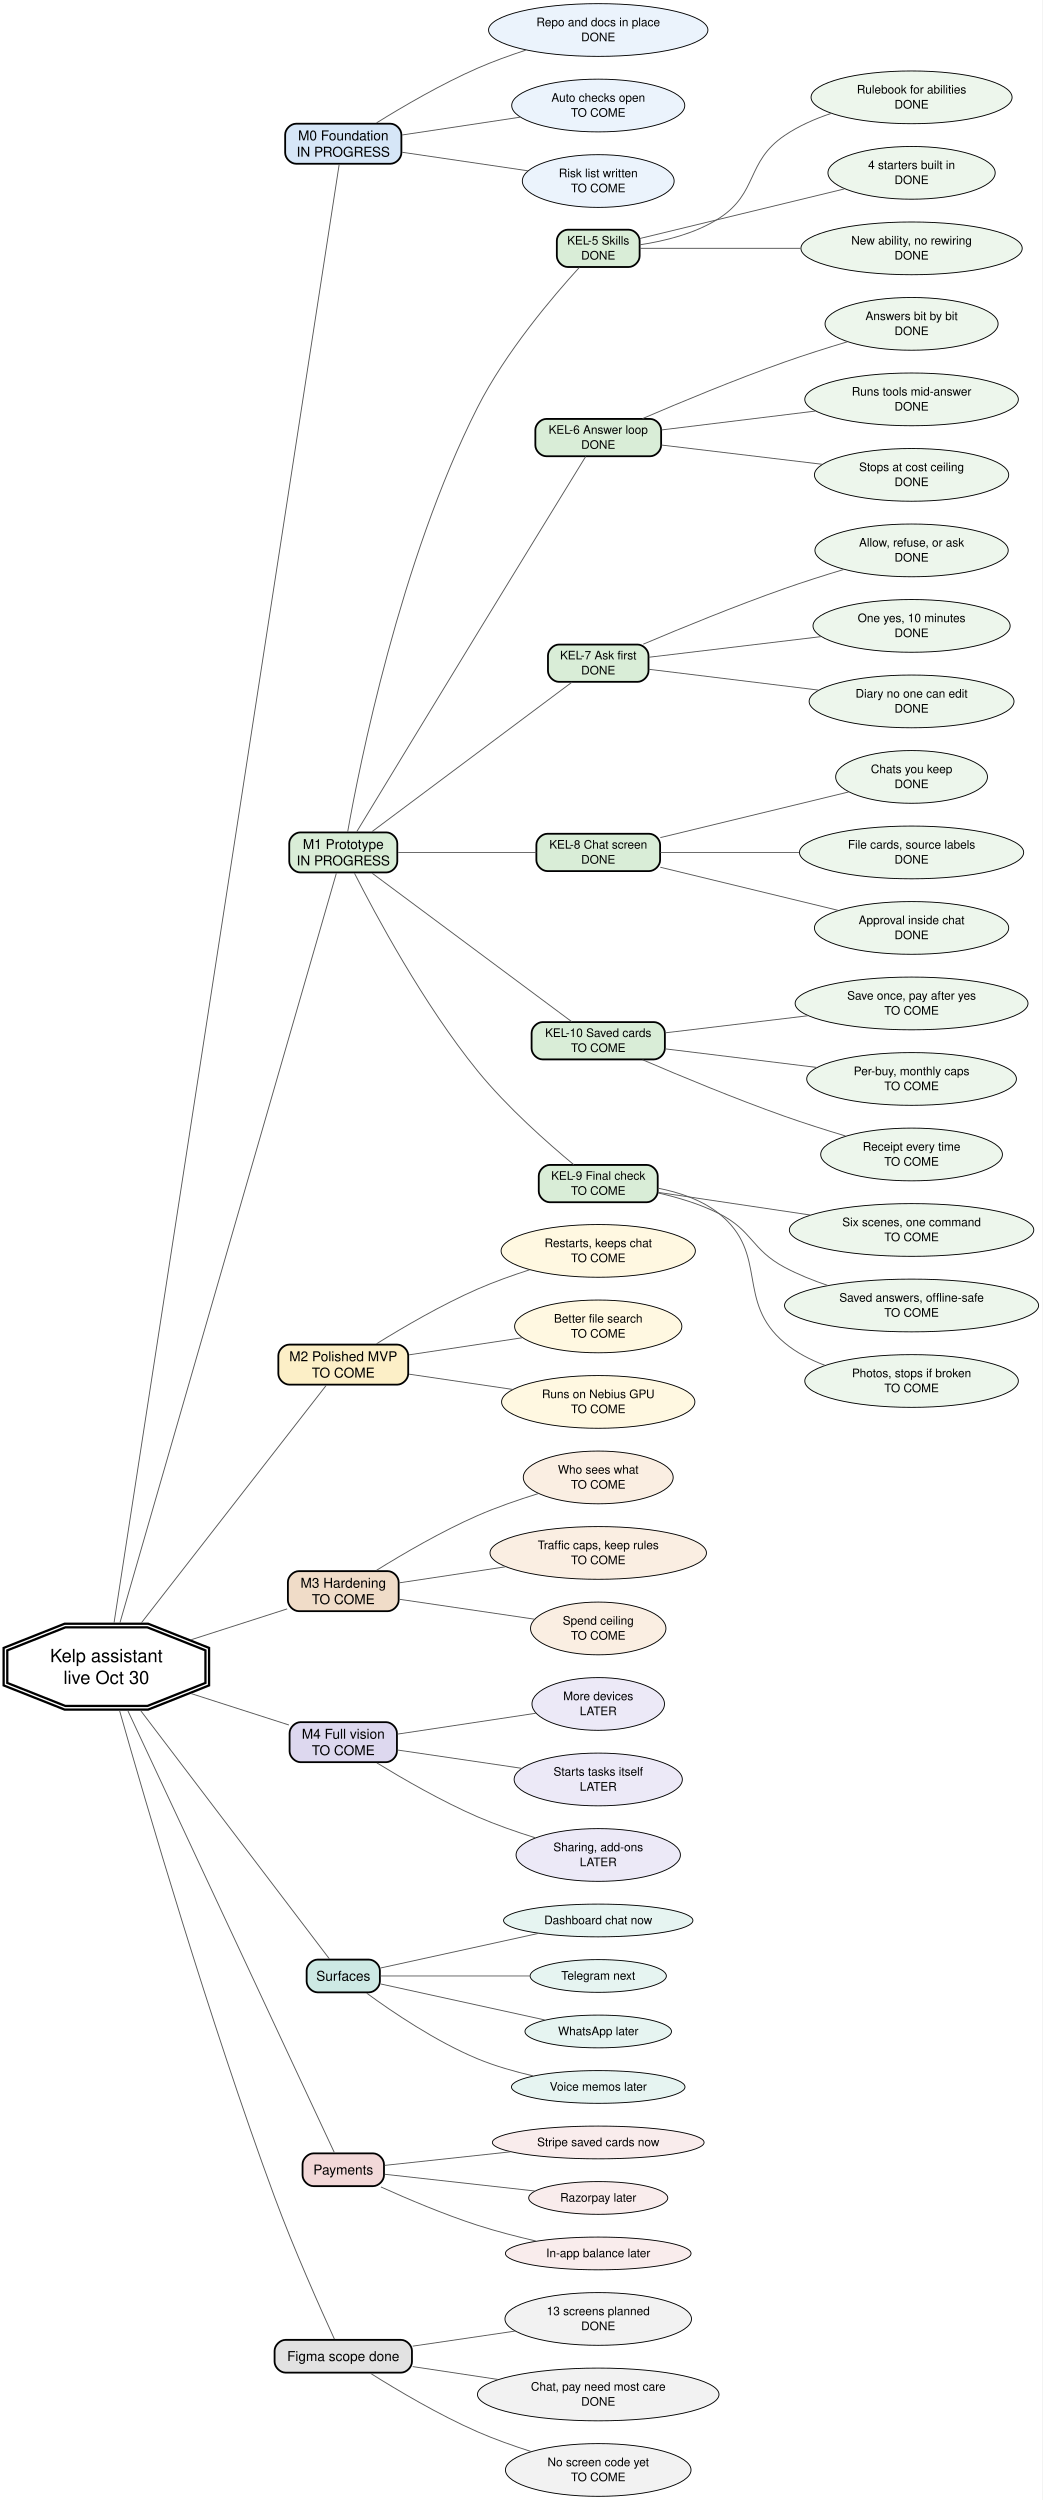
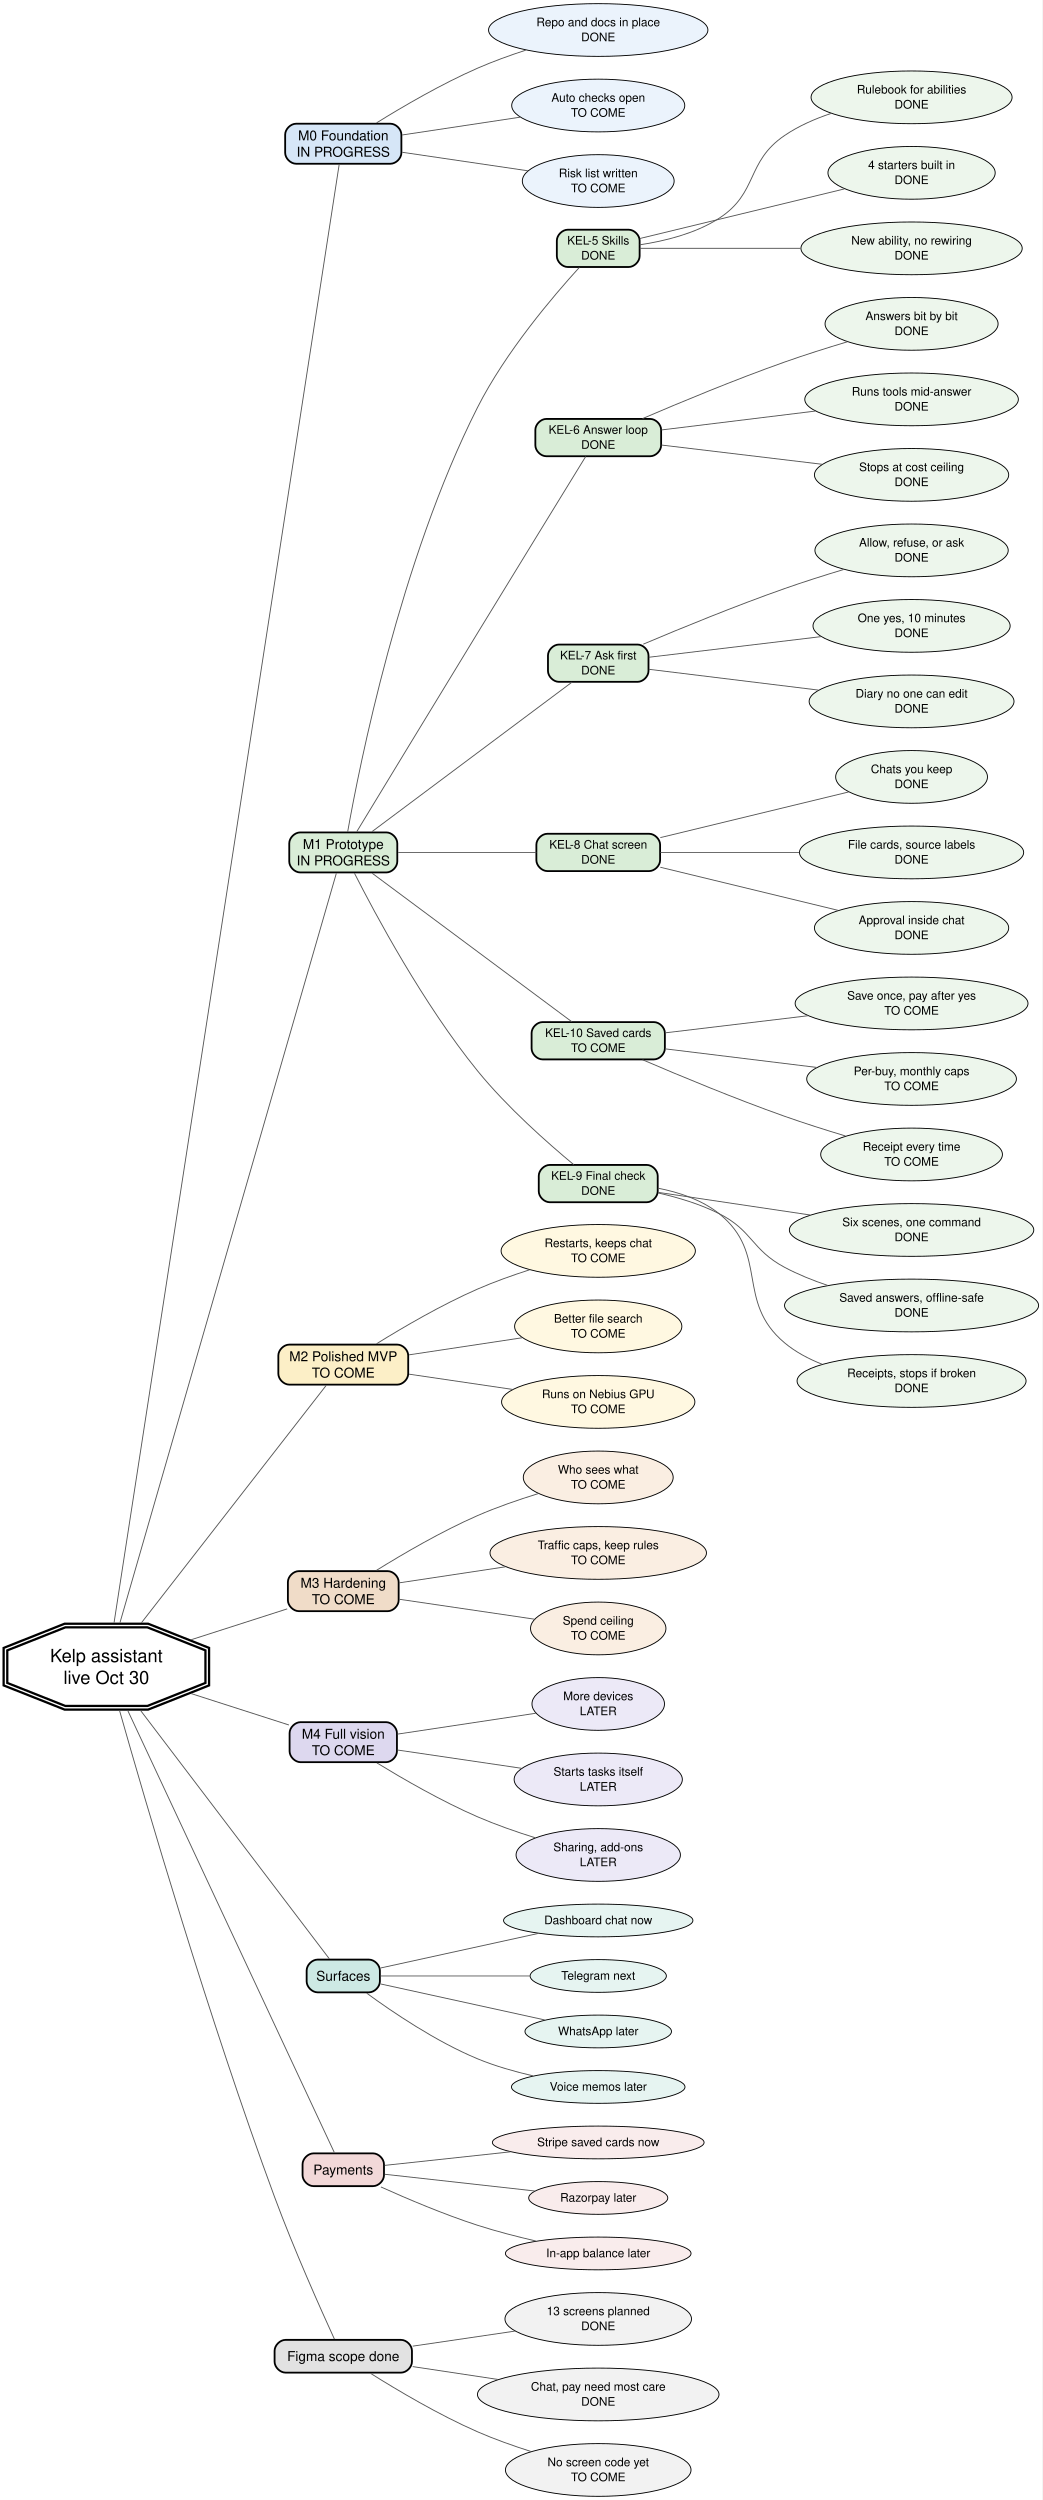
<svg xmlns="http://www.w3.org/2000/svg" xmlns:xlink="http://www.w3.org/1999/xlink" width="1146pt" height="2748pt" viewBox="0.00 0.00 1146.00 2748.00">
  <g id="graph0" class="graph" transform="scale(1 1) rotate(0) translate(4 2743.98)">
    <polygon fill="white" stroke="none" points="-4,4 -4,-2743.98 1141.65,-2743.98 1141.65,4 -4,4" />
    <g id="node1" class="node">
      <g id="a_node1">
        <a xlink:href="#top" xlink:title="Private assistant you talk to from a dashboard. Target live Oct 30.">
          <polygon fill="white" stroke="black" stroke-width="2.5" points="221.82,-894.1 221.82,-929.89 158.03,-955.19 67.8,-955.19 4,-929.89 4,-894.1 67.8,-868.79 158.03,-868.79 221.82,-894.1" />
          <polygon fill="none" stroke="black" stroke-width="2.5" points="225.82,-891.38 225.82,-932.6 158.79,-959.19 67.04,-959.19 0,-932.6 0,-891.38 67.04,-864.79 158.79,-864.79 225.82,-891.38" />
          <text xml:space="preserve" text-anchor="middle" x="112.91" y="-916.99" font-family="Helvetica,sans-Serif" font-size="20.00">Kelp assistant</text>
          <text xml:space="preserve" text-anchor="middle" x="112.91" y="-892.99" font-family="Helvetica,sans-Serif" font-size="20.00">live Oct 30</text>
        </a>
      </g>
    </g>
    <g id="node2" class="node">
      <g id="a_node2">
        <a xlink:href="#m0" xlink:title="Stage 0: shared code, docs, checks, risk list. In progress.">
          <path fill="#d6e6f7" stroke="black" stroke-width="2" d="M425.2,-2607.99C425.2,-2607.99 321.45,-2607.99 321.45,-2607.99 315.45,-2607.99 309.45,-2601.99 309.45,-2595.99 309.45,-2595.99 309.45,-2575.99 309.45,-2575.99 309.45,-2569.99 315.45,-2563.99 321.45,-2563.99 321.45,-2563.99 425.2,-2563.99 425.2,-2563.99 431.2,-2563.99 437.2,-2569.99 437.2,-2575.99 437.2,-2575.99 437.2,-2595.99 437.2,-2595.99 437.2,-2601.99 431.2,-2607.99 425.2,-2607.99" />
          <text xml:space="preserve" text-anchor="middle" x="373.32" y="-2589.74" font-family="Helvetica,sans-Serif" font-size="15.00">M0 Foundation</text>
          <text xml:space="preserve" text-anchor="middle" x="373.32" y="-2571.74" font-family="Helvetica,sans-Serif" font-size="15.00">IN PROGRESS</text>
        </a>
      </g>
    </g>
    <g id="edge1" class="edge">
      <path fill="none" stroke="#555555" d="M121.37,-960.29C160.49,-1213.71 341.32,-2385.15 368.82,-2563.26" />
    </g>
    <g id="node3" class="node">
      <g id="a_node3">
        <a xlink:href="#m1" xlink:title="Stage 1: ask, answer, approve, pay, demo. In progress.">
          <path fill="#d9edd7" stroke="black" stroke-width="2" d="M420.7,-1828.99C420.7,-1828.99 325.95,-1828.99 325.95,-1828.99 319.95,-1828.99 313.95,-1822.99 313.95,-1816.99 313.95,-1816.99 313.95,-1796.99 313.95,-1796.99 313.95,-1790.99 319.95,-1784.99 325.95,-1784.99 325.95,-1784.99 420.7,-1784.99 420.7,-1784.99 426.7,-1784.99 432.7,-1790.99 432.7,-1796.99 432.7,-1796.99 432.7,-1816.99 432.7,-1816.99 432.7,-1822.99 426.7,-1828.99 420.7,-1828.99" />
          <text xml:space="preserve" text-anchor="middle" x="373.32" y="-1810.74" font-family="Helvetica,sans-Serif" font-size="15.00">M1 Prototype</text>
          <text xml:space="preserve" text-anchor="middle" x="373.32" y="-1792.74" font-family="Helvetica,sans-Serif" font-size="15.00">IN PROGRESS</text>
        </a>
      </g>
    </g>
    <g id="edge2" class="edge">
      <path fill="none" stroke="#555555" d="M127.9,-960.43C175.71,-1126.02 331.58,-1665.86 365.69,-1784.01" />
    </g>
    <g id="node4" class="node">
      <g id="a_node4">
        <a xlink:href="#m2" xlink:title="Stage 2: survives ordinary use. Agreed, not started.">
          <path fill="#fcefc7" stroke="black" stroke-width="2" d="M432.7,-1265.99C432.7,-1265.99 313.95,-1265.99 313.95,-1265.99 307.95,-1265.99 301.95,-1259.99 301.95,-1253.99 301.95,-1253.99 301.95,-1233.99 301.95,-1233.99 301.95,-1227.99 307.95,-1221.99 313.95,-1221.99 313.95,-1221.99 432.7,-1221.99 432.7,-1221.99 438.7,-1221.99 444.7,-1227.99 444.7,-1233.99 444.7,-1233.99 444.7,-1253.99 444.7,-1253.99 444.7,-1259.99 438.7,-1265.99 432.7,-1265.99" />
          <text xml:space="preserve" text-anchor="middle" x="373.32" y="-1247.74" font-family="Helvetica,sans-Serif" font-size="15.00">M2 Polished MVP</text>
          <text xml:space="preserve" text-anchor="middle" x="373.32" y="-1229.74" font-family="Helvetica,sans-Serif" font-size="15.00">TO COME</text>
        </a>
      </g>
    </g>
    <g id="edge3" class="edge">
      <path fill="none" stroke="#555555" d="M151.49,-960.27C208.04,-1032.92 312.84,-1167.57 354.54,-1221.14" />
    </g>
    <g id="node5" class="node">
      <g id="a_node5">
        <a xlink:href="#m3" xlink:title="Stage 3: privacy and cost promises hold. Agreed, not started.">
          <path fill="#f0dcc8" stroke="black" stroke-width="2" d="M422.2,-1016.99C422.2,-1016.99 324.45,-1016.99 324.45,-1016.99 318.45,-1016.99 312.45,-1010.99 312.45,-1004.99 312.45,-1004.99 312.45,-984.99 312.45,-984.99 312.45,-978.99 318.45,-972.99 324.45,-972.99 324.45,-972.99 422.2,-972.99 422.2,-972.99 428.2,-972.99 434.2,-978.99 434.2,-984.99 434.2,-984.99 434.2,-1004.99 434.2,-1004.99 434.2,-1010.99 428.2,-1016.99 422.2,-1016.99" />
          <text xml:space="preserve" text-anchor="middle" x="373.32" y="-998.74" font-family="Helvetica,sans-Serif" font-size="15.00">M3 Hardening</text>
          <text xml:space="preserve" text-anchor="middle" x="373.32" y="-980.74" font-family="Helvetica,sans-Serif" font-size="15.00">TO COME</text>
        </a>
      </g>
    </g>
    <g id="edge4" class="edge">
      <path fill="none" stroke="#555555" d="M206.11,-941.6C241.19,-952.87 280.24,-965.41 311.67,-975.51" />
    </g>
    <g id="node6" class="node">
      <g id="a_node6">
        <a xlink:href="#m4" xlink:title="Stage 4: more devices and sharing. Direction, not a deadline.">
          <path fill="#ddd8ef" stroke="black" stroke-width="2" d="M420.32,-850.99C420.32,-850.99 326.32,-850.99 326.32,-850.99 320.32,-850.99 314.32,-844.99 314.32,-838.99 314.32,-838.99 314.32,-818.99 314.32,-818.99 314.32,-812.99 320.32,-806.99 326.32,-806.99 326.32,-806.99 420.32,-806.99 420.32,-806.99 426.32,-806.99 432.32,-812.99 432.32,-818.99 432.32,-818.99 432.32,-838.99 432.32,-838.99 432.32,-844.99 426.32,-850.99 420.32,-850.99" />
          <text xml:space="preserve" text-anchor="middle" x="373.32" y="-832.74" font-family="Helvetica,sans-Serif" font-size="15.00">M4 Full vision</text>
          <text xml:space="preserve" text-anchor="middle" x="373.32" y="-814.74" font-family="Helvetica,sans-Serif" font-size="15.00">TO COME</text>
        </a>
      </g>
    </g>
    <g id="edge5" class="edge">
      <path fill="none" stroke="#555555" d="M206.11,-882.38C241.91,-870.88 281.85,-858.05 313.61,-847.85" />
    </g>
    <g id="node7" class="node">
      <g id="a_node7">
        <a xlink:href="#surfaces" xlink:title="Where you talk to the assistant: screen now, phone apps later.">
          <path fill="#cde9e4" stroke="black" stroke-width="2" d="M401.57,-589.99C401.57,-589.99 345.07,-589.99 345.07,-589.99 339.07,-589.99 333.07,-583.99 333.07,-577.99 333.07,-577.99 333.07,-565.99 333.07,-565.99 333.07,-559.99 339.07,-553.99 345.07,-553.99 345.07,-553.99 401.57,-553.99 401.57,-553.99 407.57,-553.99 413.57,-559.99 413.57,-565.99 413.57,-565.99 413.57,-577.99 413.57,-577.99 413.57,-583.99 407.57,-589.99 401.57,-589.99" />
          <text xml:space="preserve" text-anchor="middle" x="373.32" y="-566.74" font-family="Helvetica,sans-Serif" font-size="15.00">Surfaces</text>
        </a>
      </g>
    </g>
    <g id="edge6" class="edge">
      <path fill="none" stroke="#555555" d="M150.66,-863.64C208.63,-787.37 318.73,-642.51 357.98,-590.86" />
    </g>
    <g id="node8" class="node">
      <g id="a_node8">
        <a xlink:href="#payments" xlink:title="How money moves: Stripe now, the rest later.">
          <path fill="#f2d8d8" stroke="black" stroke-width="2" d="M406.07,-376.99C406.07,-376.99 340.57,-376.99 340.57,-376.99 334.57,-376.99 328.57,-370.99 328.57,-364.99 328.57,-364.99 328.57,-352.99 328.57,-352.99 328.57,-346.99 334.57,-340.99 340.57,-340.99 340.57,-340.99 406.07,-340.99 406.07,-340.99 412.07,-340.99 418.07,-346.99 418.07,-352.99 418.07,-352.99 418.07,-364.99 418.07,-364.99 418.07,-370.99 412.07,-376.99 406.07,-376.99" />
          <text xml:space="preserve" text-anchor="middle" x="373.32" y="-353.74" font-family="Helvetica,sans-Serif" font-size="15.00">Payments</text>
        </a>
      </g>
    </g>
    <g id="edge7" class="edge">
      <path fill="none" stroke="#555555" d="M136.39,-863.88C190.73,-747.61 327.37,-455.19 363.47,-377.95" />
    </g>
    <g id="node9" class="node">
      <g id="a_node9">
        <a xlink:href="#figma" xlink:title="Screen plan is written. Drawing file is next, no code yet.">
          <path fill="#e2e2e2" stroke="black" stroke-width="2" d="M436.82,-171.99C436.82,-171.99 309.82,-171.99 309.82,-171.99 303.82,-171.99 297.82,-165.99 297.82,-159.99 297.82,-159.99 297.82,-147.99 297.82,-147.99 297.82,-141.99 303.82,-135.99 309.82,-135.99 309.82,-135.99 436.82,-135.99 436.82,-135.99 442.82,-135.99 448.82,-141.99 448.82,-147.99 448.82,-147.99 448.82,-159.99 448.82,-159.99 448.82,-165.99 442.82,-171.99 436.82,-171.99" />
          <text xml:space="preserve" text-anchor="middle" x="373.32" y="-148.74" font-family="Helvetica,sans-Serif" font-size="15.00">Figma scope done</text>
        </a>
      </g>
    </g>
    <g id="edge8" class="edge">
      <path fill="none" stroke="#555555" d="M127.38,-863.85C155.86,-763.41 225.53,-524.61 297.82,-328.99 319.17,-271.23 348.96,-204.75 363.55,-172.91" />
    </g>
    <g id="node10" class="node">
      <g id="a_node10">
        <a xlink:href="#m0" xlink:title="Shared code copy plus docs live. Finished.">
          <ellipse fill="#ebf3fc" stroke="black" cx="653.58" cy="-2710.99" rx="120.56" ry="28.99" />
          <text xml:space="preserve" text-anchor="middle" x="653.58" y="-2715.14" font-family="Helvetica,sans-Serif" font-size="13.00">Repo and docs in place</text>
          <text xml:space="preserve" text-anchor="middle" x="653.58" y="-2698.64" font-family="Helvetica,sans-Serif" font-size="13.00">DONE</text>
        </a>
      </g>
    </g>
    <g id="edge9" class="edge">
      <path fill="none" stroke="#555555" d="M409.97,-2608.96C438.99,-2626.97 481.45,-2651.78 520.82,-2668.99 537.65,-2676.35 556.19,-2683.06 573.91,-2688.85" />
    </g>
    <g id="node11" class="node">
      <g id="a_node11">
        <a xlink:href="#m0" xlink:title="Tests that run on every change. Not started.">
          <ellipse fill="#ebf3fc" stroke="black" cx="653.58" cy="-2627.99" rx="95.11" ry="28.99" />
          <text xml:space="preserve" text-anchor="middle" x="653.58" y="-2632.14" font-family="Helvetica,sans-Serif" font-size="13.00">Auto checks open</text>
          <text xml:space="preserve" text-anchor="middle" x="653.58" y="-2615.64" font-family="Helvetica,sans-Serif" font-size="13.00">TO COME</text>
        </a>
      </g>
    </g>
    <g id="edge10" class="edge">
      <path fill="none" stroke="#555555" d="M438.16,-2595.63C476.59,-2601.43 525.99,-2608.88 567.68,-2615.18" />
    </g>
    <g id="node12" class="node">
      <g id="a_node12">
        <a xlink:href="#m0" xlink:title="Written list of what could go wrong. Not started.">
          <ellipse fill="#ebf3fc" stroke="black" cx="653.58" cy="-2544.99" rx="83.44" ry="28.99" />
          <text xml:space="preserve" text-anchor="middle" x="653.58" y="-2549.14" font-family="Helvetica,sans-Serif" font-size="13.00">Risk list written</text>
          <text xml:space="preserve" text-anchor="middle" x="653.58" y="-2532.64" font-family="Helvetica,sans-Serif" font-size="13.00">TO COME</text>
        </a>
      </g>
    </g>
    <g id="edge11" class="edge">
      <path fill="none" stroke="#555555" d="M438.16,-2576.59C479.24,-2570.53 532.84,-2562.63 576.18,-2556.25" />
    </g>
    <g id="node13" class="node">
      <g id="a_node13">
        <a xlink:href="#kel-5" xlink:title="Rulebook every new ability follows. Finished.">
          <path fill="#d9edd7" stroke="black" stroke-width="2" d="M687.08,-2491.49C687.08,-2491.49 620.08,-2491.49 620.08,-2491.49 614.08,-2491.49 608.08,-2485.49 608.08,-2479.49 608.08,-2479.49 608.08,-2462.49 608.08,-2462.49 608.08,-2456.49 614.08,-2450.49 620.08,-2450.49 620.08,-2450.49 687.08,-2450.49 687.08,-2450.49 693.08,-2450.49 699.08,-2456.49 699.08,-2462.49 699.08,-2462.49 699.08,-2479.49 699.08,-2479.49 699.08,-2485.49 693.08,-2491.49 687.08,-2491.49" />
          <text xml:space="preserve" text-anchor="middle" x="653.58" y="-2475.14" font-family="Helvetica,sans-Serif" font-size="13.00">KEL-5 Skills</text>
          <text xml:space="preserve" text-anchor="middle" x="653.58" y="-2458.64" font-family="Helvetica,sans-Serif" font-size="13.00">DONE</text>
        </a>
      </g>
    </g>
    <g id="edge12" class="edge">
      <path fill="none" stroke="#555555" d="M378.17,-1829.74C390.89,-1901.41 435.73,-2127.74 520.82,-2295.99 551.72,-2357.08 604.31,-2418.78 632.81,-2450.03" />
    </g>
    <g id="node14" class="node">
      <g id="a_node14">
        <a xlink:href="#kel-6" xlink:title="Engine: reads, thinks, answers bit by bit. Merged and reviewed.">
          <path fill="#d9edd7" stroke="black" stroke-width="2" d="M710.71,-2283.49C710.71,-2283.49 596.46,-2283.49 596.46,-2283.49 590.46,-2283.49 584.46,-2277.49 584.46,-2271.49 584.46,-2271.49 584.46,-2254.49 584.46,-2254.49 584.46,-2248.49 590.46,-2242.49 596.46,-2242.49 596.46,-2242.49 710.71,-2242.49 710.71,-2242.49 716.71,-2242.49 722.71,-2248.49 722.71,-2254.49 722.71,-2254.49 722.71,-2271.49 722.71,-2271.49 722.71,-2277.49 716.71,-2283.49 710.71,-2283.49" />
          <text xml:space="preserve" text-anchor="middle" x="653.58" y="-2267.14" font-family="Helvetica,sans-Serif" font-size="13.00">KEL-6 Answer loop</text>
          <text xml:space="preserve" text-anchor="middle" x="653.58" y="-2250.64" font-family="Helvetica,sans-Serif" font-size="13.00">DONE</text>
        </a>
      </g>
    </g>
    <g id="edge13" class="edge">
      <path fill="none" stroke="#555555" d="M388.23,-1829.94C414.23,-1872.8 471.97,-1967.96 520.82,-2047.99 564.39,-2119.36 616.29,-2203.92 639.84,-2242.25" />
    </g>
    <g id="node15" class="node">
      <g id="a_node15">
        <a xlink:href="#kel-7" xlink:title="Checkpoint that asks you before acting. Merged and reviewed.">
          <path fill="#d9edd7" stroke="black" stroke-width="2" d="M696.83,-2035.49C696.83,-2035.49 610.33,-2035.49 610.33,-2035.49 604.33,-2035.49 598.33,-2029.49 598.33,-2023.49 598.33,-2023.49 598.33,-2006.49 598.33,-2006.49 598.33,-2000.49 604.33,-1994.49 610.33,-1994.49 610.33,-1994.49 696.83,-1994.49 696.83,-1994.49 702.83,-1994.49 708.83,-2000.49 708.83,-2006.49 708.83,-2006.49 708.83,-2023.49 708.83,-2023.49 708.83,-2029.49 702.83,-2035.49 696.83,-2035.49" />
          <text xml:space="preserve" text-anchor="middle" x="653.58" y="-2019.14" font-family="Helvetica,sans-Serif" font-size="13.00">KEL-7 Ask first</text>
          <text xml:space="preserve" text-anchor="middle" x="653.58" y="-2002.64" font-family="Helvetica,sans-Serif" font-size="13.00">DONE</text>
        </a>
      </g>
    </g>
    <g id="edge14" class="edge">
      <path fill="none" stroke="#555555" d="M404.9,-1829.85C459.39,-1870.58 572.5,-1955.13 624.87,-1994.27" />
    </g>
    <g id="node16" class="node">
      <g id="a_node16">
        <a xlink:href="#kel-8" xlink:title="Main screen you talk through. Surface merged to main; the browser screen is next.">
          <path fill="#d9edd7" stroke="black" stroke-width="2" d="M709.58,-1827.49C709.58,-1827.49 597.58,-1827.49 597.58,-1827.49 591.58,-1827.49 585.58,-1821.49 585.58,-1815.49 585.58,-1815.49 585.58,-1798.49 585.58,-1798.49 585.58,-1792.49 591.58,-1786.49 597.58,-1786.49 597.58,-1786.49 709.58,-1786.49 709.58,-1786.49 715.58,-1786.49 721.58,-1792.49 721.58,-1798.49 721.58,-1798.49 721.58,-1815.49 721.58,-1815.49 721.58,-1821.49 715.58,-1827.49 709.58,-1827.49" />
          <text xml:space="preserve" text-anchor="middle" x="653.58" y="-1811.14" font-family="Helvetica,sans-Serif" font-size="13.00">KEL-8 Chat screen</text>
          <text xml:space="preserve" text-anchor="middle" x="653.58" y="-1794.64" font-family="Helvetica,sans-Serif" font-size="13.00">DONE</text>
        </a>
      </g>
    </g>
    <g id="edge15" class="edge">
      <path fill="none" stroke="#555555" d="M433.68,-1806.99C478.21,-1806.99 539.21,-1806.99 585.51,-1806.99" />
    </g>
    <g id="node17" class="node">
      <g id="a_node17">
        <a xlink:href="#kel-10" xlink:title="Pay with saved cards after you say yes. Agreed, not started.">
          <path fill="#d9edd7" stroke="black" stroke-width="2" d="M714.83,-1620.49C714.83,-1620.49 592.33,-1620.49 592.33,-1620.49 586.33,-1620.49 580.33,-1614.49 580.33,-1608.49 580.33,-1608.49 580.33,-1591.49 580.33,-1591.49 580.33,-1585.49 586.33,-1579.49 592.33,-1579.49 592.33,-1579.49 714.83,-1579.49 714.83,-1579.49 720.83,-1579.49 726.83,-1585.49 726.83,-1591.49 726.83,-1591.49 726.83,-1608.49 726.83,-1608.49 726.83,-1614.49 720.83,-1620.49 714.83,-1620.49" />
          <text xml:space="preserve" text-anchor="middle" x="653.58" y="-1604.14" font-family="Helvetica,sans-Serif" font-size="13.00">KEL-10 Saved cards</text>
          <text xml:space="preserve" text-anchor="middle" x="653.58" y="-1587.64" font-family="Helvetica,sans-Serif" font-size="13.00">TO COME</text>
        </a>
      </g>
    </g>
    <g id="edge16" class="edge">
      <path fill="none" stroke="#555555" d="M405.17,-1784.05C459.64,-1743.52 572.09,-1659.87 624.52,-1620.87" />
    </g>
    <g id="node18" class="node">
      <g id="a_node18">
-         <a xlink:href="#kel-9" xlink:title="Six-scene demo that proves it works. Runs last.">
+         <a xlink:href="#kel-9" xlink:title="Six-scene demo that proves it works. Merged and reviewed.">
          <path fill="#d9edd7" stroke="black" stroke-width="2" d="M706.96,-1463.49C706.96,-1463.49 600.21,-1463.49 600.21,-1463.49 594.21,-1463.49 588.21,-1457.49 588.21,-1451.49 588.21,-1451.49 588.21,-1434.49 588.21,-1434.49 588.21,-1428.49 594.21,-1422.49 600.21,-1422.49 600.21,-1422.49 706.96,-1422.49 706.96,-1422.49 712.96,-1422.49 718.96,-1428.49 718.96,-1434.49 718.96,-1434.49 718.96,-1451.49 718.96,-1451.49 718.96,-1457.49 712.96,-1463.49 706.96,-1463.49" />
          <text xml:space="preserve" text-anchor="middle" x="653.58" y="-1447.14" font-family="Helvetica,sans-Serif" font-size="13.00">KEL-9 Final check</text>
-           <text xml:space="preserve" text-anchor="middle" x="653.58" y="-1430.64" font-family="Helvetica,sans-Serif" font-size="13.00">TO COME</text>
+           <text xml:space="preserve" text-anchor="middle" x="653.58" y="-1430.64" font-family="Helvetica,sans-Serif" font-size="13.00">DONE</text>
        </a>
      </g>
    </g>
    <g id="edge17" class="edge">
      <path fill="none" stroke="#555555" d="M385.61,-1784.17C408.06,-1739.92 461.29,-1640.33 520.82,-1566.99 553.39,-1526.87 598.51,-1487.11 626.6,-1463.82" />
    </g>
    <g id="node37" class="node">
      <g id="a_node37">
        <a xlink:href="#m2" xlink:title="Picks up after a restart with nothing lost. Not started.">
          <ellipse fill="#fff8e1" stroke="black" cx="653.58" cy="-1368.99" rx="106.77" ry="28.99" />
          <text xml:space="preserve" text-anchor="middle" x="653.58" y="-1373.14" font-family="Helvetica,sans-Serif" font-size="13.00">Restarts, keeps chat</text>
          <text xml:space="preserve" text-anchor="middle" x="653.58" y="-1356.64" font-family="Helvetica,sans-Serif" font-size="13.00">TO COME</text>
        </a>
      </g>
    </g>
    <g id="edge36" class="edge">
      <path fill="none" stroke="#555555" d="M409.97,-1266.96C438.99,-1284.97 481.45,-1309.78 520.82,-1326.99 538.97,-1334.92 559.11,-1342.11 578.07,-1348.2" />
    </g>
    <g id="node38" class="node">
      <g id="a_node38">
        <a xlink:href="#m2" xlink:title="Finds the right bit of your documents. Not started.">
          <ellipse fill="#fff8e1" stroke="black" cx="653.58" cy="-1285.99" rx="91.92" ry="28.99" />
          <text xml:space="preserve" text-anchor="middle" x="653.58" y="-1290.14" font-family="Helvetica,sans-Serif" font-size="13.00">Better file search</text>
          <text xml:space="preserve" text-anchor="middle" x="653.58" y="-1273.64" font-family="Helvetica,sans-Serif" font-size="13.00">TO COME</text>
        </a>
      </g>
    </g>
    <g id="edge37" class="edge">
      <path fill="none" stroke="#555555" d="M445.62,-1254.75C483.54,-1260.48 530.37,-1267.54 569.88,-1273.51" />
    </g>
    <g id="node39" class="node">
      <g id="a_node39">
        <a xlink:href="#m2" xlink:title="Model served from our fast chip. Not started.">
          <ellipse fill="#fff8e1" stroke="black" cx="653.58" cy="-1202.99" rx="106.24" ry="28.99" />
          <text xml:space="preserve" text-anchor="middle" x="653.58" y="-1207.14" font-family="Helvetica,sans-Serif" font-size="13.00">Runs on Nebius GPU</text>
          <text xml:space="preserve" text-anchor="middle" x="653.58" y="-1190.64" font-family="Helvetica,sans-Serif" font-size="13.00">TO COME</text>
        </a>
      </g>
    </g>
    <g id="edge38" class="edge">
      <path fill="none" stroke="#555555" d="M445.62,-1233.49C480.24,-1228.39 522.28,-1222.19 559.4,-1216.72" />
    </g>
    <g id="node40" class="node">
      <g id="a_node40">
        <a xlink:href="#m3" xlink:title="Privacy rules plus keys kept apart. Not started.">
          <ellipse fill="#faeee2" stroke="black" cx="653.58" cy="-1119.99" rx="82.38" ry="28.99" />
          <text xml:space="preserve" text-anchor="middle" x="653.58" y="-1124.14" font-family="Helvetica,sans-Serif" font-size="13.00">Who sees what</text>
          <text xml:space="preserve" text-anchor="middle" x="653.58" y="-1107.64" font-family="Helvetica,sans-Serif" font-size="13.00">TO COME</text>
        </a>
      </g>
    </g>
    <g id="edge39" class="edge">
      <path fill="none" stroke="#555555" d="M409.97,-1017.96C438.99,-1035.97 481.45,-1060.78 520.82,-1077.99 542.05,-1087.27 566,-1095.52 587.6,-1102.2" />
    </g>
    <g id="node41" class="node">
      <g id="a_node41">
        <a xlink:href="#m3" xlink:title="Limits on use and how long data stays. Not started.">
          <ellipse fill="#faeee2" stroke="black" cx="653.58" cy="-1036.99" rx="118.97" ry="28.99" />
          <text xml:space="preserve" text-anchor="middle" x="653.58" y="-1041.14" font-family="Helvetica,sans-Serif" font-size="13.00">Traffic caps, keep rules</text>
          <text xml:space="preserve" text-anchor="middle" x="653.58" y="-1024.64" font-family="Helvetica,sans-Serif" font-size="13.00">TO COME</text>
        </a>
      </g>
    </g>
    <g id="edge40" class="edge">
      <path fill="none" stroke="#555555" d="M435.05,-1004.16C469.11,-1009.3 512.48,-1015.84 551.52,-1021.74" />
    </g>
    <g id="node42" class="node">
      <g id="a_node42">
        <a xlink:href="#m3" xlink:title="Ceiling on model cost per turn and month. Not started.">
          <ellipse fill="#faeee2" stroke="black" cx="653.58" cy="-953.99" rx="74.42" ry="28.99" />
          <text xml:space="preserve" text-anchor="middle" x="653.58" y="-958.14" font-family="Helvetica,sans-Serif" font-size="13.00">Spend ceiling</text>
          <text xml:space="preserve" text-anchor="middle" x="653.58" y="-941.64" font-family="Helvetica,sans-Serif" font-size="13.00">TO COME</text>
        </a>
      </g>
    </g>
    <g id="edge41" class="edge">
      <path fill="none" stroke="#555555" d="M435.05,-986.04C478.86,-979.59 538.08,-970.86 583.67,-964.15" />
    </g>
    <g id="node43" class="node">
      <g id="a_node43">
        <a xlink:href="#m4" xlink:title="Same assistant in more places. Later.">
          <ellipse fill="#ece9f7" stroke="black" cx="653.58" cy="-870.99" rx="72.83" ry="28.99" />
          <text xml:space="preserve" text-anchor="middle" x="653.58" y="-875.14" font-family="Helvetica,sans-Serif" font-size="13.00">More devices</text>
          <text xml:space="preserve" text-anchor="middle" x="653.58" y="-858.64" font-family="Helvetica,sans-Serif" font-size="13.00">LATER</text>
        </a>
      </g>
    </g>
    <g id="edge42" class="edge">
      <path fill="none" stroke="#555555" d="M433,-837.85C477.4,-844.55 538.47,-853.77 584.94,-860.78" />
    </g>
    <g id="node44" class="node">
      <g id="a_node44">
        <a xlink:href="#m4" xlink:title="Work the assistant begins on its own. Later.">
          <ellipse fill="#ece9f7" stroke="black" cx="653.58" cy="-787.99" rx="92.45" ry="28.99" />
          <text xml:space="preserve" text-anchor="middle" x="653.58" y="-792.14" font-family="Helvetica,sans-Serif" font-size="13.00">Starts tasks itself</text>
          <text xml:space="preserve" text-anchor="middle" x="653.58" y="-775.64" font-family="Helvetica,sans-Serif" font-size="13.00">LATER</text>
        </a>
      </g>
    </g>
    <g id="edge43" class="edge">
      <path fill="none" stroke="#555555" d="M433,-820.35C472.54,-814.52 525.29,-806.75 569.19,-800.28" />
    </g>
    <g id="node45" class="node">
      <g id="a_node45">
        <a xlink:href="#m4" xlink:title="Team use plus abilities added by others. Later.">
          <ellipse fill="#ece9f7" stroke="black" cx="653.58" cy="-704.99" rx="90.33" ry="28.99" />
          <text xml:space="preserve" text-anchor="middle" x="653.58" y="-709.14" font-family="Helvetica,sans-Serif" font-size="13.00">Sharing, add-ons</text>
          <text xml:space="preserve" text-anchor="middle" x="653.58" y="-692.64" font-family="Helvetica,sans-Serif" font-size="13.00">LATER</text>
        </a>
      </g>
    </g>
    <g id="edge44" class="edge">
      <path fill="none" stroke="#555555" d="M410.3,-806.15C439.34,-788.39 481.65,-763.99 520.82,-746.99 540.98,-738.25 563.56,-730.39 584.25,-723.9" />
    </g>
    <g id="node46" class="node">
      <g id="a_node46">
        <a xlink:href="#surfaces" xlink:title="Main screen in the browser. Built first.">
          <ellipse fill="#e6f4f1" stroke="black" cx="653.58" cy="-632.99" rx="104.07" ry="18" />
          <text xml:space="preserve" text-anchor="middle" x="653.58" y="-628.89" font-family="Helvetica,sans-Serif" font-size="13.00">Dashboard chat now</text>
        </a>
      </g>
    </g>
    <g id="edge45" class="edge">
      <path fill="none" stroke="#555555" d="M414.49,-580.8C459.72,-590.71 533.87,-606.97 587.42,-618.71" />
    </g>
    <g id="node47" class="node">
      <g id="a_node47">
        <a xlink:href="#surfaces" xlink:title="Mirror of the same assistant, same rules. Next.">
          <ellipse fill="#e6f4f1" stroke="black" cx="653.58" cy="-571.99" rx="74.89" ry="18" />
          <text xml:space="preserve" text-anchor="middle" x="653.58" y="-567.89" font-family="Helvetica,sans-Serif" font-size="13.00">Telegram next</text>
        </a>
      </g>
    </g>
    <g id="edge46" class="edge">
      <path fill="none" stroke="#555555" d="M414.49,-571.99C457.23,-571.99 525.81,-571.99 578.42,-571.99" />
    </g>
    <g id="node48" class="node">
      <g id="a_node48">
        <a xlink:href="#surfaces" xlink:title="Not in this round. Later.">
          <ellipse fill="#e6f4f1" stroke="black" cx="653.58" cy="-510.99" rx="80.52" ry="18" />
          <text xml:space="preserve" text-anchor="middle" x="653.58" y="-506.89" font-family="Helvetica,sans-Serif" font-size="13.00">WhatsApp later</text>
        </a>
      </g>
    </g>
    <g id="edge47" class="edge">
      <path fill="none" stroke="#555555" d="M414.49,-563.19C461.82,-552.81 540.84,-535.49 594.76,-523.67" />
    </g>
    <g id="node49" class="node">
      <g id="a_node49">
        <a xlink:href="#surfaces" xlink:title="No recording or listening work yet. Later.">
          <ellipse fill="#e6f4f1" stroke="black" cx="653.58" cy="-449.99" rx="95.37" ry="18" />
          <text xml:space="preserve" text-anchor="middle" x="653.58" y="-445.89" font-family="Helvetica,sans-Serif" font-size="13.00">Voice memos later</text>
        </a>
      </g>
    </g>
    <g id="edge48" class="edge">
      <path fill="none" stroke="#555555" d="M399.15,-553.04C427.24,-532.46 475.06,-499.99 520.82,-480.99 540.03,-473.02 561.71,-466.85 581.85,-462.2" />
    </g>
    <g id="node50" class="node">
      <g id="a_node50">
        <a xlink:href="#payments" xlink:title="Save once, pay after approval, receipt each time. Now.">
          <ellipse fill="#f9ecec" stroke="black" cx="653.58" cy="-388.99" rx="116.35" ry="18" />
          <text xml:space="preserve" text-anchor="middle" x="653.58" y="-384.89" font-family="Helvetica,sans-Serif" font-size="13.00">Stripe saved cards now</text>
        </a>
      </g>
    </g>
    <g id="edge49" class="edge">
      <path fill="none" stroke="#555555" d="M419.03,-363.81C456.13,-367.81 510.2,-373.64 556.96,-378.68" />
    </g>
    <g id="node51" class="node">
      <g id="a_node51">
        <a xlink:href="#payments" xlink:title="No integration in this round. Later.">
          <ellipse fill="#f9ecec" stroke="black" cx="653.58" cy="-327.99" rx="76.43" ry="18" />
          <text xml:space="preserve" text-anchor="middle" x="653.58" y="-323.89" font-family="Helvetica,sans-Serif" font-size="13.00">Razorpay later</text>
        </a>
      </g>
    </g>
    <g id="edge50" class="edge">
      <path fill="none" stroke="#555555" d="M419.03,-354.01C463.51,-349.06 532.36,-341.39 583.8,-335.65" />
    </g>
    <g id="node52" class="node">
      <g id="a_node52">
        <a xlink:href="#payments" xlink:title="Topping up and ledger wait. Later.">
          <ellipse fill="#f9ecec" stroke="black" cx="653.58" cy="-266.99" rx="102.02" ry="18" />
          <text xml:space="preserve" text-anchor="middle" x="653.58" y="-262.89" font-family="Helvetica,sans-Serif" font-size="13.00">In-app balance later</text>
        </a>
      </g>
    </g>
    <g id="edge51" class="edge">
      <path fill="none" stroke="#555555" d="M414.7,-340.08C443.75,-326.99 484.13,-309.86 520.82,-297.99 541.4,-291.34 564.2,-285.46 584.97,-280.67" />
    </g>
    <g id="node53" class="node">
      <g id="a_node53">
        <a xlink:href="#figma" xlink:title="Thirteen screens, three flows, four states each. Finished.">
          <ellipse fill="#f2f2f2" stroke="black" cx="653.58" cy="-194.99" rx="102.53" ry="28.99" />
          <text xml:space="preserve" text-anchor="middle" x="653.58" y="-199.14" font-family="Helvetica,sans-Serif" font-size="13.00">13 screens planned</text>
          <text xml:space="preserve" text-anchor="middle" x="653.58" y="-182.64" font-family="Helvetica,sans-Serif" font-size="13.00">DONE</text>
        </a>
      </g>
    </g>
    <g id="edge52" class="edge">
      <path fill="none" stroke="#555555" d="M449.63,-165.09C484.23,-170.19 525.56,-176.28 561.87,-181.62" />
    </g>
    <g id="node54" class="node">
      <g id="a_node54">
        <a xlink:href="#figma" xlink:title="Money screens get big numbers and plain words. Finished.">
          <ellipse fill="#f2f2f2" stroke="black" cx="653.58" cy="-111.99" rx="132.76" ry="28.99" />
          <text xml:space="preserve" text-anchor="middle" x="653.58" y="-116.14" font-family="Helvetica,sans-Serif" font-size="13.00">Chat, pay need most care</text>
          <text xml:space="preserve" text-anchor="middle" x="653.58" y="-99.64" font-family="Helvetica,sans-Serif" font-size="13.00">DONE</text>
        </a>
      </g>
    </g>
    <g id="edge53" class="edge">
      <path fill="none" stroke="#555555" d="M449.63,-142.63C478.44,-138.28 511.91,-133.22 543.26,-128.49" />
    </g>
    <g id="node55" class="node">
      <g id="a_node55">
        <a xlink:href="#figma" xlink:title="Drawing file next, then code. Not started.">
          <ellipse fill="#f2f2f2" stroke="black" cx="653.58" cy="-28.99" rx="102" ry="28.99" />
          <text xml:space="preserve" text-anchor="middle" x="653.58" y="-33.14" font-family="Helvetica,sans-Serif" font-size="13.00">No screen code yet</text>
          <text xml:space="preserve" text-anchor="middle" x="653.58" y="-16.64" font-family="Helvetica,sans-Serif" font-size="13.00">TO COME</text>
        </a>
      </g>
    </g>
    <g id="edge54" class="edge">
      <path fill="none" stroke="#555555" d="M403.41,-135.12C432.33,-116.94 478.37,-89.55 520.82,-70.99 539.41,-62.87 560.09,-55.53 579.44,-49.35" />
    </g>
    <g id="node19" class="node">
      <g id="a_node19">
        <a xlink:href="#kel-5" xlink:title="What each tool takes in, gives back, may touch. Finished.">
          <ellipse fill="#edf6ec" stroke="black" cx="998" cy="-2636.99" rx="110.49" ry="28.99" />
          <text xml:space="preserve" text-anchor="middle" x="998" y="-2641.14" font-family="Helvetica,sans-Serif" font-size="13.00">Rulebook for abilities</text>
          <text xml:space="preserve" text-anchor="middle" x="998" y="-2624.64" font-family="Helvetica,sans-Serif" font-size="13.00">DONE</text>
        </a>
      </g>
    </g>
    <g id="edge18" class="edge">
      <path fill="none" stroke="#555555" d="M699.28,-2474.88C726.24,-2478.92 760.29,-2487.17 786.34,-2503.99 829.67,-2531.97 815.71,-2565.97 858.34,-2594.99 873.62,-2605.4 891.56,-2613.29 909.37,-2619.25" />
    </g>
    <g id="node20" class="node">
      <g id="a_node20">
        <a xlink:href="#kel-5" xlink:title="Web search, GitHub read, file answers, scheduler. Finished.">
          <ellipse fill="#edf6ec" stroke="black" cx="998" cy="-2553.99" rx="91.92" ry="28.99" />
          <text xml:space="preserve" text-anchor="middle" x="998" y="-2558.14" font-family="Helvetica,sans-Serif" font-size="13.00">4 starters built in</text>
          <text xml:space="preserve" text-anchor="middle" x="998" y="-2541.64" font-family="Helvetica,sans-Serif" font-size="13.00">DONE</text>
        </a>
      </g>
    </g>
    <g id="edge19" class="edge">
      <path fill="none" stroke="#555555" d="M699.35,-2481.84C756.45,-2495.68 855.95,-2519.8 924.07,-2536.31" />
    </g>
    <g id="node21" class="node">
      <g id="a_node21">
        <a xlink:href="#kel-5" xlink:title="Adding a tool is a small contained job. Finished.">
          <ellipse fill="#edf6ec" stroke="black" cx="998" cy="-2470.99" rx="121.62" ry="28.99" />
          <text xml:space="preserve" text-anchor="middle" x="998" y="-2475.14" font-family="Helvetica,sans-Serif" font-size="13.00">New ability, no rewiring</text>
          <text xml:space="preserve" text-anchor="middle" x="998" y="-2458.64" font-family="Helvetica,sans-Serif" font-size="13.00">DONE</text>
        </a>
      </g>
    </g>
    <g id="edge20" class="edge">
      <path fill="none" stroke="#555555" d="M699.35,-2470.99C744.03,-2470.99 814.68,-2470.99 875.94,-2470.99" />
    </g>
    <g id="node22" class="node">
      <g id="a_node22">
        <a xlink:href="#kel-6" xlink:title="Words appear as they arrive. Merged and reviewed.">
          <ellipse fill="#edf6ec" stroke="black" cx="998" cy="-2387.99" rx="95.11" ry="28.99" />
          <text xml:space="preserve" text-anchor="middle" x="998" y="-2392.14" font-family="Helvetica,sans-Serif" font-size="13.00">Answers bit by bit</text>
          <text xml:space="preserve" text-anchor="middle" x="998" y="-2375.64" font-family="Helvetica,sans-Serif" font-size="13.00">DONE</text>
        </a>
      </g>
    </g>
    <g id="edge21" class="edge">
      <path fill="none" stroke="#555555" d="M702.27,-2283.88C743.26,-2301.48 804.16,-2326.79 858.34,-2345.99 880.63,-2353.89 905.24,-2361.65 927.47,-2368.31" />
    </g>
    <g id="node23" class="node">
      <g id="a_node23">
        <a xlink:href="#kel-6" xlink:title="Asks a small program to do one thing, feeds back result. Merged and reviewed.">
          <ellipse fill="#edf6ec" stroke="black" cx="998" cy="-2304.99" rx="117.38" ry="28.99" />
          <text xml:space="preserve" text-anchor="middle" x="998" y="-2309.14" font-family="Helvetica,sans-Serif" font-size="13.00">Runs tools mid-answer</text>
          <text xml:space="preserve" text-anchor="middle" x="998" y="-2292.64" font-family="Helvetica,sans-Serif" font-size="13.00">DONE</text>
        </a>
      </g>
    </g>
    <g id="edge22" class="edge">
      <path fill="none" stroke="#555555" d="M723.05,-2271.39C771.45,-2277.33 837.24,-2285.4 892.21,-2292.14" />
    </g>
    <g id="node24" class="node">
      <g id="a_node24">
        <a xlink:href="#kel-6" xlink:title="Hard limit on steps and length, tallies price. Merged and reviewed.">
          <ellipse fill="#edf6ec" stroke="black" cx="998" cy="-2221.99" rx="106.77" ry="28.99" />
          <text xml:space="preserve" text-anchor="middle" x="998" y="-2226.14" font-family="Helvetica,sans-Serif" font-size="13.00">Stops at cost ceiling</text>
          <text xml:space="preserve" text-anchor="middle" x="998" y="-2209.64" font-family="Helvetica,sans-Serif" font-size="13.00">DONE</text>
        </a>
      </g>
    </g>
    <g id="edge23" class="edge">
      <path fill="none" stroke="#555555" d="M723.05,-2254.79C773.7,-2248.73 843.38,-2240.39 899.79,-2233.63" />
    </g>
    <g id="node25" class="node">
      <g id="a_node25">
        <a xlink:href="#kel-7" xlink:title="Nothing changes something without a yes. Merged and reviewed.">
          <ellipse fill="#edf6ec" stroke="black" cx="998" cy="-2138.99" rx="106.24" ry="28.99" />
          <text xml:space="preserve" text-anchor="middle" x="998" y="-2143.14" font-family="Helvetica,sans-Serif" font-size="13.00">Allow, refuse, or ask</text>
          <text xml:space="preserve" text-anchor="middle" x="998" y="-2126.64" font-family="Helvetica,sans-Serif" font-size="13.00">DONE</text>
        </a>
      </g>
    </g>
    <g id="edge24" class="edge">
      <path fill="none" stroke="#555555" d="M703.12,-2035.93C744.11,-2053.28 804.57,-2078.07 858.34,-2096.99 879.22,-2104.34 902.13,-2111.6 923.21,-2117.96" />
    </g>
    <g id="node26" class="node">
      <g id="a_node26">
        <a xlink:href="#kel-7" xlink:title="Approval names exact action, works once, then expires. Merged and reviewed.">
          <ellipse fill="#edf6ec" stroke="black" cx="998" cy="-2055.99" rx="108.36" ry="28.99" />
          <text xml:space="preserve" text-anchor="middle" x="998" y="-2060.14" font-family="Helvetica,sans-Serif" font-size="13.00">One yes, 10 minutes</text>
          <text xml:space="preserve" text-anchor="middle" x="998" y="-2043.64" font-family="Helvetica,sans-Serif" font-size="13.00">DONE</text>
        </a>
      </g>
    </g>
    <g id="edge25" class="edge">
      <path fill="none" stroke="#555555" d="M709.22,-2021.53C760.01,-2027.61 836.87,-2036.82 898.38,-2044.18" />
    </g>
    <g id="node27" class="node">
      <g id="a_node27">
        <a xlink:href="#kel-7" xlink:title="Every decision logged, keys removed. Merged and reviewed.">
          <ellipse fill="#edf6ec" stroke="black" cx="998" cy="-1972.99" rx="112.61" ry="28.99" />
          <text xml:space="preserve" text-anchor="middle" x="998" y="-1977.14" font-family="Helvetica,sans-Serif" font-size="13.00">Diary no one can edit</text>
          <text xml:space="preserve" text-anchor="middle" x="998" y="-1960.64" font-family="Helvetica,sans-Serif" font-size="13.00">DONE</text>
        </a>
      </g>
    </g>
    <g id="edge26" class="edge">
      <path fill="none" stroke="#555555" d="M709.22,-2008.29C759.25,-2002.15 834.59,-1992.91 895.63,-1985.43" />
    </g>
    <g id="node28" class="node">
      <g id="a_node28">
        <a xlink:href="#kel-8" xlink:title="Conversations you name and pick up later. Merged to main.">
          <ellipse fill="#edf6ec" stroke="black" cx="998" cy="-1889.99" rx="83.44" ry="28.99" />
          <text xml:space="preserve" text-anchor="middle" x="998" y="-1894.14" font-family="Helvetica,sans-Serif" font-size="13.00">Chats you keep</text>
          <text xml:space="preserve" text-anchor="middle" x="998" y="-1877.64" font-family="Helvetica,sans-Serif" font-size="13.00">DONE</text>
        </a>
      </g>
    </g>
    <g id="edge27" class="edge">
      <path fill="none" stroke="#555555" d="M721.83,-1823.29C781.62,-1837.78 868.64,-1858.88 928.74,-1873.45" />
    </g>
    <g id="node29" class="node">
      <g id="a_node29">
        <a xlink:href="#kel-8" xlink:title="PDF and table previews plus where answers came from. Merged to main.">
          <ellipse fill="#edf6ec" stroke="black" cx="998" cy="-1806.99" rx="123.21" ry="28.99" />
          <text xml:space="preserve" text-anchor="middle" x="998" y="-1811.14" font-family="Helvetica,sans-Serif" font-size="13.00">File cards, source labels</text>
          <text xml:space="preserve" text-anchor="middle" x="998" y="-1794.64" font-family="Helvetica,sans-Serif" font-size="13.00">DONE</text>
        </a>
      </g>
    </g>
    <g id="edge28" class="edge">
      <path fill="none" stroke="#555555" d="M721.83,-1806.99C765.26,-1806.99 823.06,-1806.99 874.47,-1806.99" />
    </g>
    <g id="node30" class="node">
      <g id="a_node30">
        <a xlink:href="#kel-8" xlink:title="Yes or no shown in the conversation, over one-time approvals. Merged to main.">
          <ellipse fill="#edf6ec" stroke="black" cx="998" cy="-1723.99" rx="106.77" ry="28.99" />
          <text xml:space="preserve" text-anchor="middle" x="998" y="-1728.14" font-family="Helvetica,sans-Serif" font-size="13.00">Approval inside chat</text>
          <text xml:space="preserve" text-anchor="middle" x="998" y="-1711.64" font-family="Helvetica,sans-Serif" font-size="13.00">DONE</text>
        </a>
      </g>
    </g>
    <g id="edge29" class="edge">
      <path fill="none" stroke="#555555" d="M721.83,-1790.69C777.92,-1777.1 857.97,-1757.69 917.28,-1743.31" />
    </g>
    <g id="node31" class="node">
      <g id="a_node31">
        <a xlink:href="#kel-10" xlink:title="Cards kept by Stripe, charged only with approval. Not started.">
          <ellipse fill="#edf6ec" stroke="black" cx="998" cy="-1640.99" rx="127.99" ry="28.99" />
          <text xml:space="preserve" text-anchor="middle" x="998" y="-1645.14" font-family="Helvetica,sans-Serif" font-size="13.00">Save once, pay after yes</text>
          <text xml:space="preserve" text-anchor="middle" x="998" y="-1628.64" font-family="Helvetica,sans-Serif" font-size="13.00">TO COME</text>
        </a>
      </g>
    </g>
    <g id="edge30" class="edge">
      <path fill="none" stroke="#555555" d="M727.2,-1608.69C772.75,-1614.14 832.41,-1621.28 884.05,-1627.47" />
    </g>
    <g id="node32" class="node">
      <g id="a_node32">
        <a xlink:href="#kel-10" xlink:title="Spending rules that block over-limit pays. Not started.">
          <ellipse fill="#edf6ec" stroke="black" cx="998" cy="-1557.99" rx="115.26" ry="28.99" />
          <text xml:space="preserve" text-anchor="middle" x="998" y="-1562.14" font-family="Helvetica,sans-Serif" font-size="13.00">Per-buy, monthly caps</text>
          <text xml:space="preserve" text-anchor="middle" x="998" y="-1545.64" font-family="Helvetica,sans-Serif" font-size="13.00">TO COME</text>
        </a>
      </g>
    </g>
    <g id="edge31" class="edge">
      <path fill="none" stroke="#555555" d="M727.2,-1591.08C775.59,-1585.15 839.92,-1577.26 893.63,-1570.67" />
    </g>
    <g id="node33" class="node">
      <g id="a_node33">
        <a xlink:href="#kel-10" xlink:title="What was done, when, and how much. Not started.">
          <ellipse fill="#edf6ec" stroke="black" cx="998" cy="-1474.99" rx="99.88" ry="28.99" />
          <text xml:space="preserve" text-anchor="middle" x="998" y="-1479.14" font-family="Helvetica,sans-Serif" font-size="13.00">Receipt every time</text>
          <text xml:space="preserve" text-anchor="middle" x="998" y="-1462.64" font-family="Helvetica,sans-Serif" font-size="13.00">TO COME</text>
        </a>
      </g>
    </g>
    <g id="edge32" class="edge">
      <path fill="none" stroke="#555555" d="M702.27,-1579.1C743.26,-1561.5 804.16,-1536.19 858.34,-1516.99 879.92,-1509.35 903.67,-1501.83 925.33,-1495.32" />
    </g>
    <g id="node34" class="node">
      <g id="a_node34">
-         <a xlink:href="#kel-9" xlink:title="Ask, files, GitHub, approve, schedule, restart. Not started.">
+         <a xlink:href="#kel-9" xlink:title="Ask, files, GitHub, approve, schedule, restart. Merged to main.">
          <ellipse fill="#edf6ec" stroke="black" cx="998" cy="-1391.99" rx="134.35" ry="28.99" />
          <text xml:space="preserve" text-anchor="middle" x="998" y="-1396.14" font-family="Helvetica,sans-Serif" font-size="13.00">Six scenes, one command</text>
-           <text xml:space="preserve" text-anchor="middle" x="998" y="-1379.64" font-family="Helvetica,sans-Serif" font-size="13.00">TO COME</text>
+           <text xml:space="preserve" text-anchor="middle" x="998" y="-1379.64" font-family="Helvetica,sans-Serif" font-size="13.00">DONE</text>
        </a>
      </g>
    </g>
    <g id="edge33" class="edge">
      <path fill="none" stroke="#555555" d="M719.39,-1433.34C766.41,-1426.34 831.16,-1416.69 886.31,-1408.48" />
    </g>
    <g id="node35" class="node">
      <g id="a_node35">
-         <a xlink:href="#kel-9" xlink:title="Make-believe model answers so the run repeats. Not started.">
+         <a xlink:href="#kel-9" xlink:title="Make-believe model answers so the run repeats. Merged to main.">
          <ellipse fill="#edf6ec" stroke="black" cx="998" cy="-1308.99" rx="139.65" ry="28.99" />
          <text xml:space="preserve" text-anchor="middle" x="998" y="-1313.14" font-family="Helvetica,sans-Serif" font-size="13.00">Saved answers, offline-safe</text>
-           <text xml:space="preserve" text-anchor="middle" x="998" y="-1296.64" font-family="Helvetica,sans-Serif" font-size="13.00">TO COME</text>
+           <text xml:space="preserve" text-anchor="middle" x="998" y="-1296.64" font-family="Helvetica,sans-Serif" font-size="13.00">DONE</text>
        </a>
      </g>
    </g>
    <g id="edge34" class="edge">
      <path fill="none" stroke="#555555" d="M719.27,-1432.74C741.3,-1427.72 765.59,-1420.43 786.34,-1409.99 823.3,-1391.4 821.85,-1370.47 858.34,-1350.99 873.1,-1343.12 889.54,-1336.5 905.81,-1331.01" />
    </g>
    <g id="node36" class="node">
      <g id="a_node36">
-         <a xlink:href="#kel-9" xlink:title="Screenshot per scene, error if one fails. Not started.">
-           <ellipse fill="#edf6ec" stroke="black" cx="998" cy="-1225.99" rx="117.38" ry="28.99" />
-           <text xml:space="preserve" text-anchor="middle" x="998" y="-1230.14" font-family="Helvetica,sans-Serif" font-size="13.00">Photos, stops if broken</text>
-           <text xml:space="preserve" text-anchor="middle" x="998" y="-1213.64" font-family="Helvetica,sans-Serif" font-size="13.00">TO COME</text>
+         <a xlink:href="#kel-9" xlink:title="A receipt per scene, an error if one fails. Merged to main.">
+           <ellipse fill="#edf6ec" stroke="black" cx="998" cy="-1225.99" rx="125.87" ry="28.99" />
+           <text xml:space="preserve" text-anchor="middle" x="998" y="-1230.14" font-family="Helvetica,sans-Serif" font-size="13.00">Receipts, stops if broken</text>
+           <text xml:space="preserve" text-anchor="middle" x="998" y="-1213.64" font-family="Helvetica,sans-Serif" font-size="13.00">DONE</text>
        </a>
      </g>
    </g>
    <g id="edge35" class="edge">
-       <path fill="none" stroke="#555555" d="M719.17,-1437.95C742.32,-1433.44 767.36,-1425.14 786.34,-1409.99 841.65,-1365.86 804.12,-1313.46 858.34,-1267.99 871.16,-1257.24 886.67,-1249.25 902.62,-1243.29" />
+       <path fill="none" stroke="#555555" d="M719.17,-1437.95C742.32,-1433.44 767.36,-1425.14 786.34,-1409.99 841.65,-1365.86 804.12,-1313.46 858.34,-1267.99 870.39,-1257.89 884.82,-1250.22 899.75,-1244.39" />
    </g>
  </g>
</svg>
